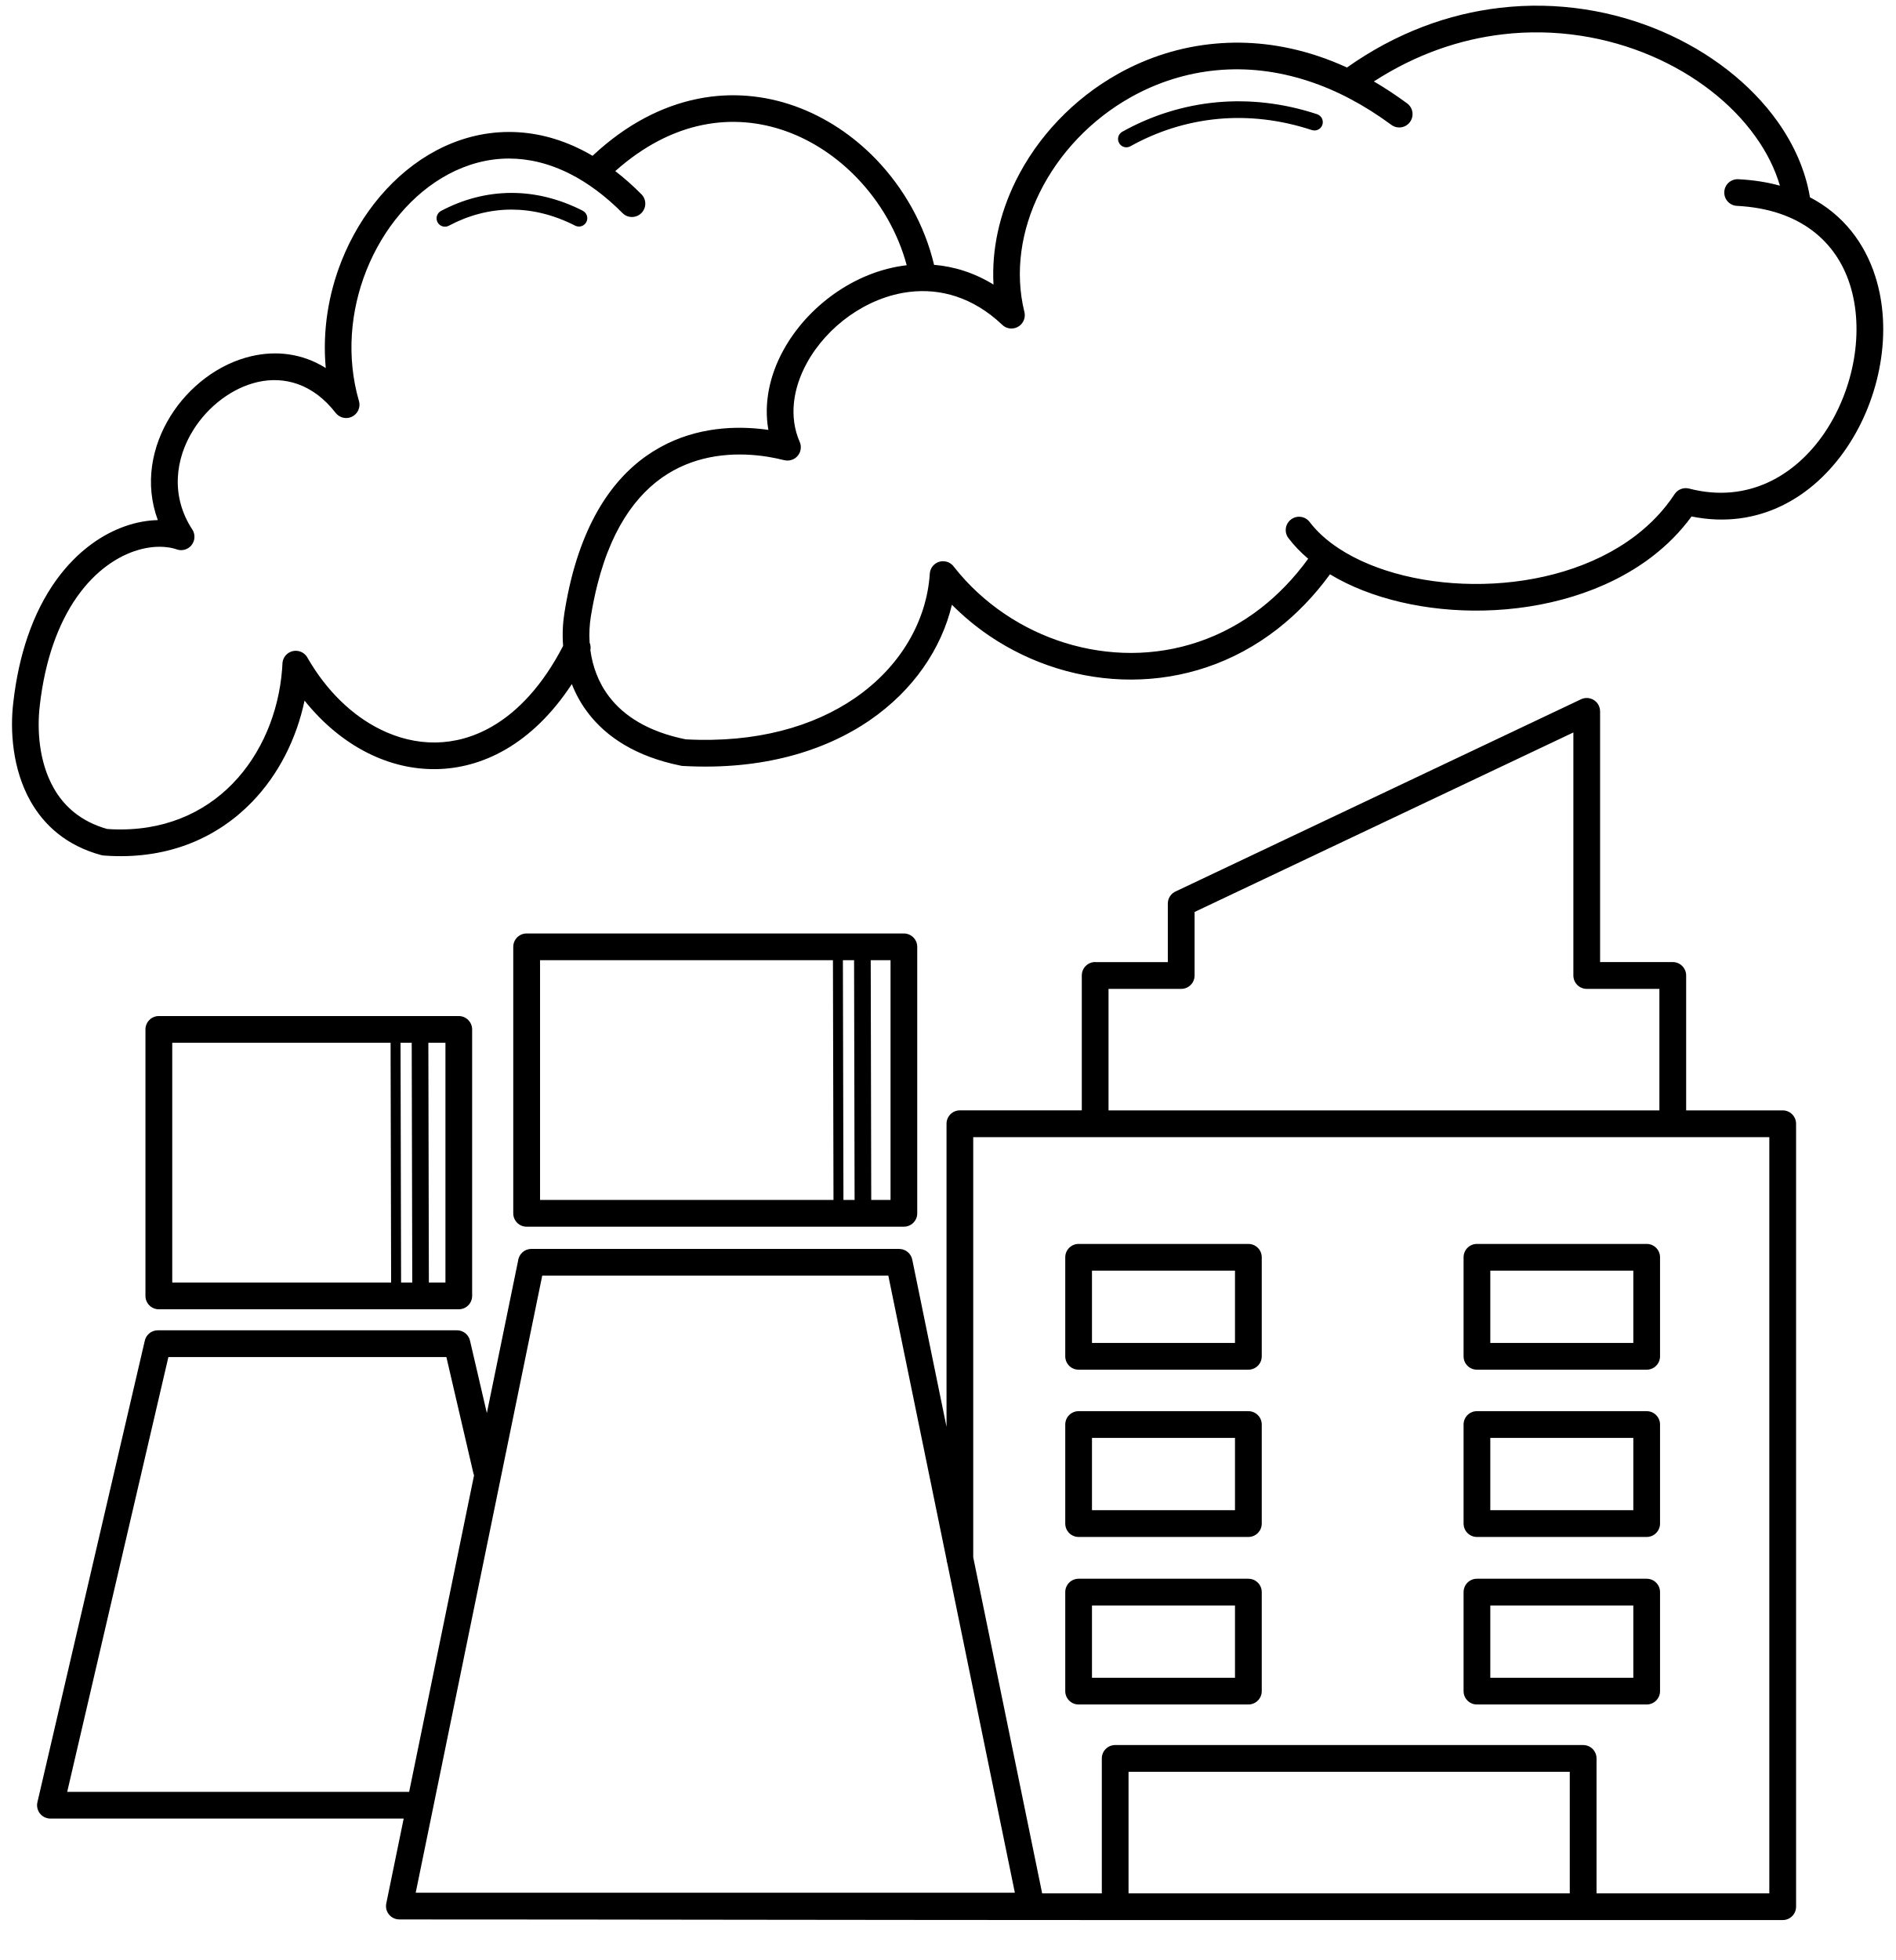
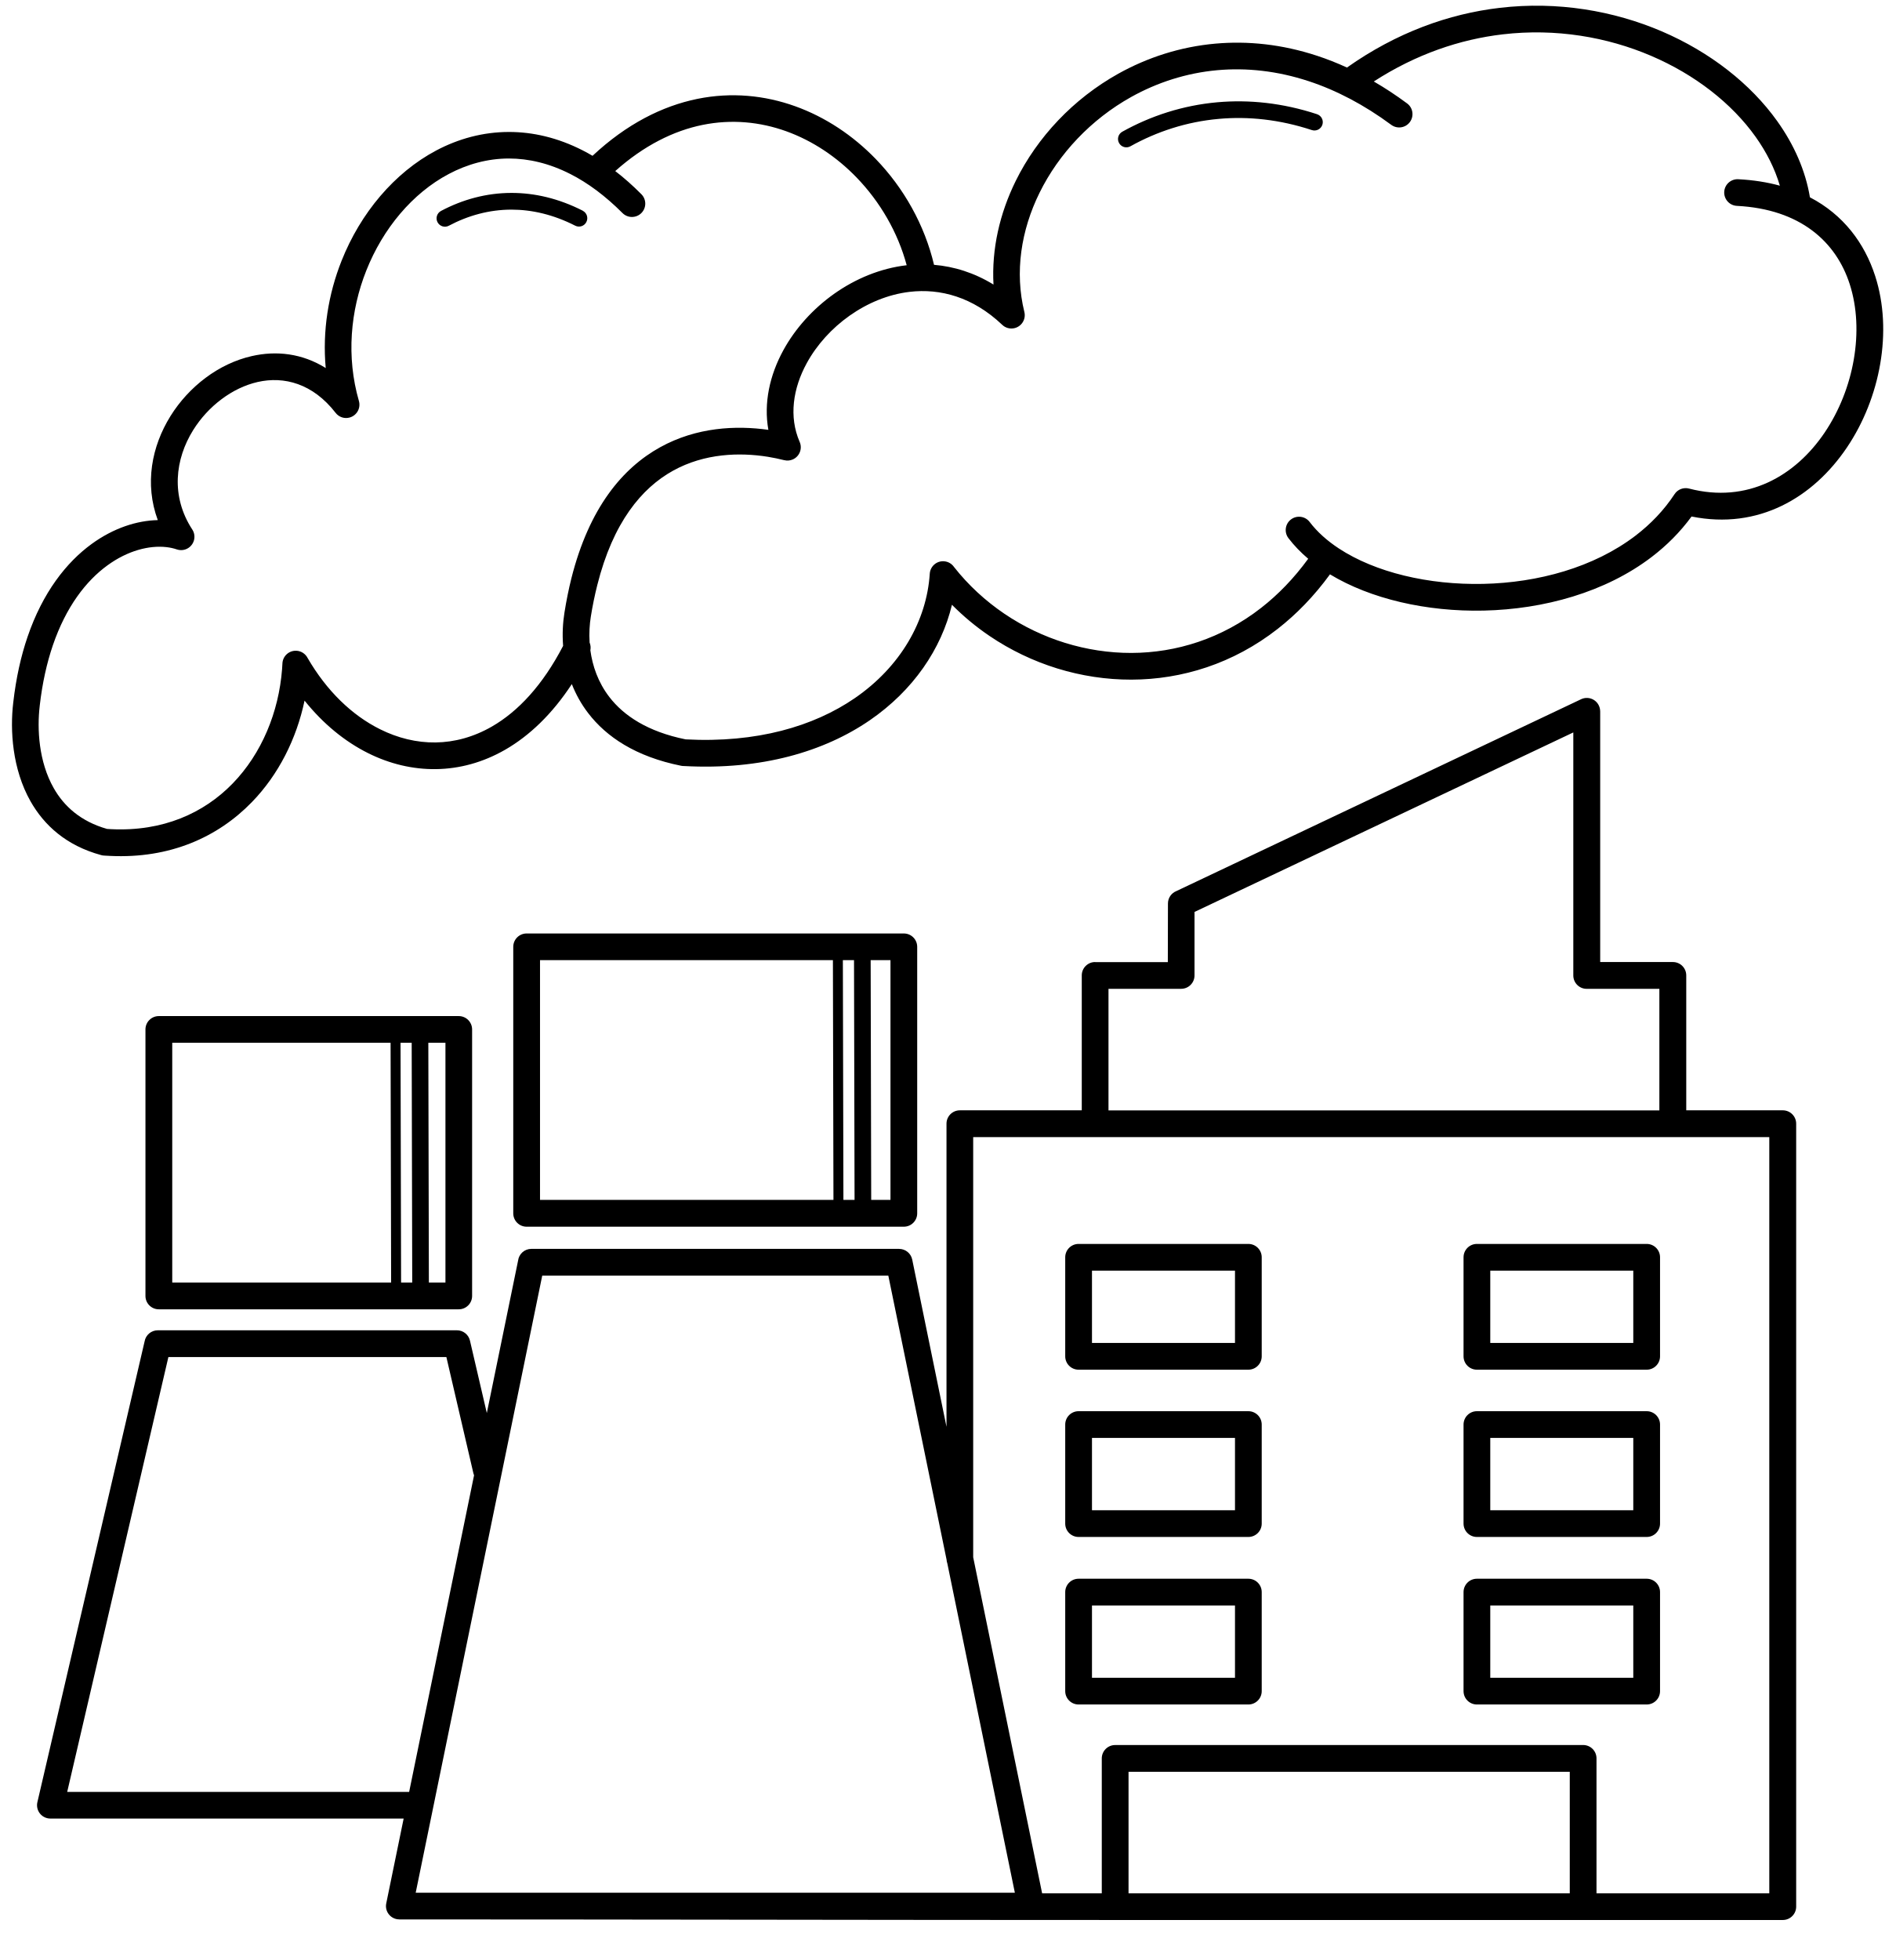
- <svg xmlns="http://www.w3.org/2000/svg" width="59" height="61" viewBox="0 0 59 61" fill="none">
-   <path fill-rule="evenodd" clip-rule="evenodd" d="M17.801 21.291C17.187 22.228 16.479 22.9 15.726 23.333C15.031 23.732 14.301 23.927 13.574 23.937C12.848 23.948 12.131 23.775 11.459 23.44C10.731 23.077 10.055 22.522 9.481 21.805C9.23 22.995 8.673 24.108 7.838 24.967C6.783 26.052 5.294 26.728 3.429 26.638C3.364 26.635 3.308 26.631 3.263 26.628L3.248 26.627C3.215 26.626 3.183 26.622 3.151 26.613C2.066 26.318 1.375 25.686 0.951 24.938C0.381 23.931 0.311 22.723 0.413 21.869C0.501 21.096 0.655 20.415 0.859 19.819C1.33 18.438 2.067 17.502 2.857 16.928C3.542 16.429 4.271 16.2 4.913 16.187C4.496 15.059 4.722 13.893 5.307 12.951C5.595 12.488 5.972 12.08 6.401 11.76C6.833 11.437 7.323 11.2 7.836 11.083C8.603 10.907 9.409 10.996 10.141 11.454C10.035 10.3 10.223 9.151 10.634 8.117C11.225 6.629 12.279 5.375 13.578 4.685C14.272 4.317 15.037 4.108 15.843 4.107C16.588 4.106 17.361 4.284 18.134 4.677C18.238 4.73 18.343 4.787 18.447 4.849C19.503 3.86 20.617 3.3 21.712 3.077C22.771 2.862 23.807 2.966 24.757 3.307C25.7 3.646 26.555 4.218 27.26 4.945C28.137 5.853 28.785 7.003 29.078 8.242C29.699 8.294 30.325 8.486 30.928 8.856C30.867 7.752 31.121 6.644 31.62 5.631C32.292 4.269 33.413 3.075 34.815 2.293C35.718 1.789 36.739 1.455 37.835 1.358C38.844 1.267 39.911 1.376 41.002 1.735C41.31 1.836 41.62 1.958 41.932 2.101C43.477 1.009 45.105 0.429 46.689 0.244C48.49 0.032 50.233 0.334 51.731 0.975C53.236 1.62 54.499 2.61 55.33 3.774C55.853 4.507 56.206 5.309 56.345 6.141C57.387 6.683 58.046 7.566 58.376 8.591C58.652 9.447 58.693 10.397 58.532 11.325C58.373 12.249 58.016 13.155 57.495 13.927C56.449 15.478 54.749 16.496 52.659 16.074C52.306 16.558 51.886 16.976 51.418 17.333C49.974 18.434 48.059 18.96 46.192 19.001C44.412 19.041 42.664 18.637 41.403 17.874C40.912 18.548 40.362 19.111 39.774 19.571C38.39 20.652 36.797 21.146 35.223 21.15C33.653 21.154 32.106 20.671 30.808 19.794C30.389 19.511 29.995 19.185 29.634 18.821C29.304 20.198 28.431 21.485 27.078 22.415C25.657 23.39 23.704 23.971 21.293 23.84C21.264 23.84 21.235 23.838 21.205 23.832C19.788 23.548 18.877 22.931 18.314 22.199C18.091 21.909 17.923 21.602 17.802 21.291H17.801ZM18.379 20.235C18.395 20.154 18.385 20.072 18.355 19.998C18.336 19.709 18.354 19.435 18.392 19.195C18.448 18.849 18.515 18.521 18.594 18.207C19.084 16.258 19.974 15.19 20.957 14.647C21.937 14.106 23.024 14.076 23.903 14.216C24.076 14.244 24.249 14.281 24.415 14.322V14.321C24.5 14.343 24.593 14.338 24.681 14.299C24.891 14.208 24.987 13.963 24.895 13.753C24.554 12.97 24.686 12.087 25.117 11.3C25.428 10.732 25.893 10.217 26.449 9.824C27.005 9.433 27.648 9.163 28.319 9.084C29.27 8.971 30.288 9.245 31.196 10.105C31.295 10.203 31.441 10.248 31.586 10.212C31.809 10.157 31.945 9.932 31.89 9.71C31.584 8.469 31.787 7.165 32.363 5.998C32.962 4.783 33.963 3.717 35.216 3.018C36.023 2.568 36.932 2.271 37.904 2.184C38.802 2.103 39.757 2.202 40.74 2.526C41.171 2.667 41.605 2.851 42.039 3.081C42.463 3.305 42.888 3.572 43.312 3.885C43.496 4.022 43.756 3.983 43.892 3.799C44.028 3.615 43.99 3.355 43.806 3.219C43.459 2.963 43.114 2.735 42.769 2.535C44.083 1.685 45.45 1.224 46.782 1.068C48.434 0.875 50.032 1.151 51.405 1.738C52.77 2.323 53.91 3.213 54.652 4.255C54.997 4.737 55.255 5.25 55.41 5.779C55.017 5.67 54.586 5.602 54.114 5.578C53.885 5.566 53.689 5.742 53.678 5.971C53.666 6.2 53.842 6.396 54.071 6.407C56.053 6.508 57.162 7.531 57.585 8.844C57.818 9.567 57.85 10.381 57.712 11.185C57.572 11.994 57.26 12.787 56.805 13.462C55.893 14.811 54.402 15.68 52.581 15.205C52.414 15.163 52.231 15.227 52.131 15.379C51.801 15.882 51.387 16.311 50.913 16.673C49.615 17.662 47.877 18.135 46.174 18.172C44.469 18.21 42.812 17.814 41.677 17.068C41.314 16.829 41.005 16.555 40.77 16.246C40.632 16.064 40.371 16.028 40.189 16.168C40.007 16.306 39.971 16.567 40.111 16.749C40.286 16.979 40.492 17.192 40.725 17.39C40.28 18 39.788 18.507 39.263 18.917C38.033 19.877 36.618 20.317 35.222 20.321C33.82 20.324 32.435 19.891 31.272 19.104C30.68 18.704 30.147 18.214 29.7 17.646C29.63 17.545 29.517 17.476 29.385 17.468C29.156 17.453 28.959 17.627 28.945 17.856C28.849 19.319 28.04 20.747 26.609 21.729C25.33 22.607 23.555 23.129 21.345 23.01C20.162 22.77 19.418 22.274 18.97 21.691C18.619 21.236 18.445 20.723 18.379 20.235ZM41.001 3.555C41.138 3.599 41.211 3.746 41.167 3.882C41.122 4.019 40.975 4.092 40.839 4.048C39.836 3.718 38.859 3.617 37.941 3.699C36.945 3.789 36.015 4.092 35.19 4.552C35.066 4.622 34.907 4.577 34.838 4.451C34.768 4.326 34.813 4.168 34.939 4.099C35.824 3.606 36.824 3.279 37.896 3.182C38.884 3.094 39.931 3.201 41.001 3.554V3.555ZM22.267 58.906H31.593L29.491 48.657C29.477 48.62 29.469 48.581 29.467 48.539L27.654 39.701H16.88L12.941 58.906H22.266H22.267ZM18.254 6.909C18.32 6.781 18.269 6.625 18.141 6.56V6.558C17.39 6.176 16.642 6.003 15.921 6.004C15.142 6.005 14.401 6.208 13.729 6.565C13.602 6.633 13.553 6.79 13.621 6.917C13.689 7.044 13.846 7.092 13.973 7.025C14.574 6.705 15.232 6.524 15.92 6.523C16.56 6.523 17.229 6.678 17.905 7.023C18.033 7.088 18.189 7.037 18.254 6.909ZM12.469 32.454L12.486 39.915H12.834L12.817 32.454H12.469ZM12.159 32.454L12.176 39.915H5.362V32.454H12.159ZM13.335 32.454L13.351 39.915H13.867V32.454H13.335ZM26.257 37.345L26.24 29.883H26.588L26.604 37.345H26.257ZM25.947 37.345L25.93 29.883H16.812V37.345H25.947ZM27.122 37.345L27.106 29.883H27.723V37.345H27.122ZM28.227 8.257C27.952 7.232 27.4 6.282 26.665 5.523C26.045 4.883 25.297 4.381 24.477 4.086C23.665 3.794 22.778 3.705 21.874 3.889C20.972 4.072 20.049 4.528 19.154 5.325C19.424 5.533 19.696 5.772 19.968 6.046C20.129 6.208 20.129 6.471 19.965 6.633C19.803 6.794 19.54 6.794 19.379 6.631C19.116 6.366 18.847 6.133 18.577 5.931C18.302 5.726 18.029 5.555 17.756 5.417C17.102 5.084 16.457 4.934 15.842 4.934C15.181 4.935 14.548 5.11 13.967 5.418C12.841 6.016 11.923 7.113 11.404 8.421C10.908 9.669 10.777 11.106 11.174 12.48C11.238 12.699 11.112 12.929 10.891 12.994C10.723 13.043 10.549 12.98 10.448 12.849C9.742 11.939 8.846 11.702 8.021 11.89C7.626 11.981 7.242 12.167 6.898 12.425C6.549 12.685 6.246 13.015 6.013 13.389C5.453 14.288 5.309 15.445 5.987 16.481C6.111 16.673 6.056 16.93 5.865 17.055C5.755 17.127 5.621 17.139 5.506 17.1C5.406 17.065 5.298 17.041 5.184 17.029C4.648 16.968 3.981 17.134 3.344 17.597C2.681 18.079 2.057 18.883 1.646 20.085C1.46 20.629 1.319 21.252 1.238 21.963V21.966C1.152 22.69 1.205 23.704 1.672 24.527C1.99 25.09 2.512 25.567 3.333 25.799C3.389 25.803 3.434 25.806 3.467 25.808C5.07 25.884 6.345 25.31 7.242 24.388C8.148 23.456 8.679 22.166 8.782 20.828C8.788 20.752 8.791 20.693 8.793 20.65C8.804 20.421 8.998 20.244 9.227 20.255C9.382 20.262 9.512 20.352 9.578 20.481C10.168 21.502 10.957 22.261 11.829 22.695C12.385 22.973 12.974 23.116 13.563 23.108C14.15 23.1 14.743 22.941 15.311 22.614C16.129 22.144 16.897 21.324 17.53 20.102C17.501 19.728 17.522 19.374 17.572 19.065C17.633 18.683 17.705 18.33 17.786 18.006C18.343 15.795 19.388 14.561 20.555 13.918C21.684 13.294 22.912 13.235 23.92 13.379C23.771 12.542 23.961 11.677 24.387 10.899C24.759 10.222 25.31 9.61 25.971 9.143C26.633 8.675 27.408 8.351 28.224 8.255H28.226L28.227 8.257ZM36.355 29.944H34.093V29.941C33.863 29.941 33.677 30.128 33.677 30.358V34.557H29.882C29.652 34.557 29.466 34.743 29.466 34.973V44.407L28.399 39.202C28.358 39.005 28.185 38.87 27.992 38.87V38.869H16.542C16.329 38.869 16.154 39.029 16.129 39.235L15.156 43.978L14.631 41.723C14.586 41.531 14.416 41.402 14.226 41.402H4.913C4.708 41.402 4.538 41.55 4.503 41.745L1.165 56.088C1.113 56.312 1.251 56.535 1.475 56.587C1.507 56.596 1.539 56.599 1.57 56.599H12.567L12.025 59.24C11.979 59.464 12.124 59.683 12.349 59.729C12.377 59.734 12.405 59.737 12.432 59.737V59.738C16.147 59.738 19.862 59.743 23.576 59.748H23.577H23.578H23.578H23.579H23.58H23.581H23.581H23.582H23.583H23.584H23.585H23.585H23.586H23.587H23.588H23.588H23.589H23.59C27.299 59.752 31.008 59.757 34.717 59.757H49.286H55.497C55.727 59.757 55.913 59.571 55.913 59.341V34.974C55.913 34.744 55.727 34.558 55.497 34.558H52.491V30.359C52.491 30.129 52.304 29.942 52.075 29.942H49.812V22.139H49.811C49.811 22.079 49.798 22.019 49.772 21.962C49.674 21.754 49.426 21.665 49.219 21.763L36.621 27.733C36.466 27.794 36.355 27.944 36.355 28.121V29.944ZM36.772 30.776H34.509V34.559H51.658V30.776H49.396C49.166 30.776 48.98 30.59 48.98 30.36V22.796L37.188 28.383V30.36C37.188 30.59 37.002 30.776 36.772 30.776ZM49.285 54.31H34.716C34.486 54.31 34.3 54.496 34.3 54.726V58.926H32.443L30.297 48.466V35.391H34.092H52.074H55.08V58.926H49.701V54.726C49.701 54.496 49.514 54.31 49.285 54.31ZM48.868 55.142H35.132V58.926H48.868V55.142ZM46.394 49.966H50.846V52.216H46.394V49.966ZM45.978 49.134H51.262C51.492 49.134 51.678 49.32 51.678 49.55V52.632C51.678 52.862 51.492 53.048 51.262 53.048H45.978C45.748 53.048 45.562 52.862 45.562 52.632V49.55C45.562 49.32 45.748 49.134 45.978 49.134ZM38.862 49.134H33.578C33.348 49.134 33.162 49.32 33.162 49.55V52.632C33.162 52.862 33.348 53.048 33.578 53.048H38.862C39.092 53.048 39.279 52.862 39.279 52.632V49.55C39.279 49.32 39.092 49.134 38.862 49.134ZM38.446 49.966H33.994V52.216H38.446V49.966ZM45.978 47.834H51.262C51.492 47.834 51.678 47.647 51.678 47.417V44.335C51.678 44.105 51.492 43.919 51.262 43.919H45.978C45.748 43.919 45.562 44.105 45.562 44.335V47.417C45.562 47.647 45.748 47.834 45.978 47.834ZM46.394 47.001H50.846V44.751H46.394V47.001ZM38.446 47.001H33.994V44.751H38.446V47.001ZM38.862 47.834H33.578C33.348 47.834 33.162 47.647 33.162 47.417V44.335C33.162 44.105 33.348 43.919 33.578 43.919H38.862C39.092 43.919 39.279 44.105 39.279 44.335V47.417C39.279 47.647 39.092 47.834 38.862 47.834ZM46.394 39.546H50.846V41.796H46.394V39.546ZM45.978 38.714H51.262C51.492 38.714 51.678 38.9 51.678 39.13V42.212C51.678 42.442 51.492 42.628 51.262 42.628H45.978C45.748 42.628 45.562 42.442 45.562 42.212V39.13C45.562 38.9 45.748 38.714 45.978 38.714ZM38.862 38.714H33.578C33.348 38.714 33.162 38.9 33.162 39.13V42.212C33.162 42.442 33.348 42.628 33.578 42.628H38.862C39.092 42.628 39.279 42.442 39.279 42.212V39.13C39.279 38.9 39.092 38.714 38.862 38.714ZM38.446 39.546H33.994V41.796H38.446V39.546ZM14.281 31.622H4.944C4.714 31.622 4.528 31.809 4.528 32.039V40.332C4.528 40.562 4.714 40.748 4.944 40.748H14.281C14.511 40.748 14.698 40.562 14.698 40.332V32.039C14.698 31.809 14.511 31.622 14.281 31.622ZM16.394 29.052H28.137C28.367 29.052 28.554 29.238 28.554 29.468V37.762C28.554 37.992 28.367 38.178 28.137 38.178H16.394C16.164 38.178 15.978 37.992 15.978 37.762V29.468C15.978 29.238 16.164 29.052 16.394 29.052ZM14.735 45.843C14.74 45.867 14.749 45.89 14.758 45.913L12.737 55.767H2.092L5.242 42.235H13.896L14.735 45.843Z" fill="black" />
+ <svg xmlns="http://www.w3.org/2000/svg" fill="none" height="61" viewBox="0 0 59 61" width="59">
+   <path clip-rule="evenodd" d="m17.801 21.291c-.614.937-1.322 1.609-2.074 2.042-.695.399-1.425.594-2.152.604-.726.01-1.443-.162-2.115-.497-.728-.363-1.404-.917-1.979-1.635-.251 1.19-.808 2.303-1.643 3.162-1.055 1.085-2.544 1.761-4.41 1.671-.065-.003-.12-.006-.165-.009l-.016-.001c-.032-.001-.065-.005-.097-.015-1.085-.294-1.776-.927-2.2-1.675-.57-1.007-.64-2.215-.538-3.069.088-.773.242-1.454.446-2.05.471-1.38 1.208-2.317 1.997-2.891.686-.499 1.415-.728 2.057-.741-.417-1.129-.191-2.295.394-3.236.288-.463.665-.871 1.093-1.191.433-.324.923-.56 1.436-.677.767-.176 1.573-.086 2.305.371-.106-1.155.082-2.303.493-3.337.591-1.489 1.645-2.742 2.944-3.432.694-.368 1.458-.577 2.265-.578.745-.001 1.518.177 2.291.57.104.053.209.11.313.172 1.057-.988 2.17-1.549 3.265-1.772 1.059-.215 2.095-.111 3.045.23.944.339 1.798.911 2.503 1.638.878.907 1.525 2.058 1.818 3.297.621.052 1.247.244 1.851.614-.061-1.104.193-2.212.692-3.225.672-1.362 1.792-2.556 3.195-3.338.903-.503 1.924-.837 3.02-.935 1.009-.09 2.076.019 3.167.378.308.101.618.223.93.366 1.545-1.092 3.173-1.673 4.757-1.858 1.801-.211 3.544.091 5.042.731 1.505.645 2.768 1.635 3.598 2.799.523.733.877 1.535 1.015 2.367 1.042.542 1.701 1.425 2.032 2.451.276.855.316 1.806.156 2.734-.159.924-.516 1.83-1.037 2.602-1.046 1.551-2.746 2.569-4.836 2.147-.354.484-.773.902-1.241 1.259-1.444 1.102-3.359 1.627-5.226 1.669-1.78.04-3.527-.364-4.789-1.128-.491.674-1.04 1.238-1.629 1.698-1.383 1.081-2.977 1.575-4.551 1.579-1.57.004-3.116-.479-4.415-1.357-.419-.283-.812-.609-1.173-.973-.331 1.377-1.204 2.664-2.557 3.594-1.421.975-3.373 1.556-5.785 1.425-.029 0-.058-.002-.087-.008-1.418-.284-2.328-.901-2.891-1.633-.224-.29-.391-.597-.513-.908zm.578-1.056c.016-.081.006-.163-.024-.237-.019-.289-.001-.563.037-.803.055-.345.123-.674.202-.987.49-1.949 1.379-3.018 2.362-3.561.98-.541 2.067-.571 2.946-.431.174.028.346.065.512.106v-.001c.085.022.179.017.266-.022.21-.092.306-.336.214-.546-.341-.783-.209-1.667.222-2.453.311-.568.776-1.083 1.333-1.476.555-.391 1.198-.662 1.869-.741.952-.112 1.969.161 2.877 1.022.099.098.245.142.39.107.223-.055.359-.28.304-.502-.306-1.241-.103-2.544.473-3.712.599-1.215 1.6-2.281 2.853-2.98.806-.449 1.715-.747 2.688-.834.898-.08 1.853.019 2.836.342.431.141.864.326 1.299.555.423.224.849.491 1.272.804.184.136.444.098.58-.086.136-.184.098-.444-.086-.58-.346-.256-.692-.484-1.037-.683 1.315-.85 2.682-1.311 4.013-1.467 1.652-.193 3.25.082 4.623.67 1.366.585 2.505 1.475 3.248 2.516.344.483.602.996.757 1.524-.392-.108-.824-.177-1.296-.201-.229-.011-.424.164-.436.393-.011.229.164.424.393.436 1.983.101 3.092 1.125 3.514 2.437.233.723.265 1.536.127 2.341-.139.809-.452 1.602-.907 2.277-.911 1.349-2.403 2.218-4.223 1.743-.168-.043-.351.022-.45.174-.33.502-.744.932-1.218 1.294-1.297.989-3.035 1.462-4.738 1.499-1.705.037-3.362-.358-4.497-1.104-.363-.239-.672-.514-.907-.823-.138-.182-.4-.217-.582-.078-.182.138-.217.399-.078.582.176.23.382.443.615.641-.445.611-.937 1.117-1.463 1.527-1.23.96-2.645 1.4-4.041 1.404-1.401.003-2.787-.431-3.95-1.217-.592-.401-1.125-.89-1.572-1.458-.07-.101-.183-.17-.315-.178-.229-.015-.425.159-.44.388-.096 1.463-.905 2.891-2.335 3.873-1.28.878-3.054 1.4-5.265 1.282-1.183-.24-1.927-.737-2.375-1.319-.351-.456-.525-.968-.591-1.456zm22.622-16.68c.136.045.21.191.165.328-.045.136-.191.21-.328.165-1.003-.33-1.98-.431-2.898-.348-.996.089-1.925.393-2.75.853-.125.07-.283.025-.353-.101-.07-.125-.025-.283.101-.353.885-.493 1.885-.82 2.957-.916.988-.088 2.035.019 3.105.371zm-18.734 55.351h9.326l-2.102-10.248c-.013-.037-.022-.077-.024-.119l-1.813-8.838h-10.774l-3.939 19.205h9.326zm-4.013-51.997c.066-.128.015-.284-.113-.35v-.002c-.751-.382-1.499-.554-2.22-.553-.779.001-1.52.204-2.192.561-.127.068-.176.225-.108.352.068.127.225.176.352.108.601-.319 1.26-.5 1.947-.501.64 0 1.309.155 1.985.499.128.066.284.015.349-.113zm-5.785 25.544.017 7.462h.347l-.017-7.462zm-.31 0 .017 7.462h-6.814v-7.462zm1.175 0 .017 7.462h.516v-7.462zm12.922 4.891-.017-7.462h.347l.017 7.462zm-.31 0-.017-7.462h-9.118v7.462zm1.175 0-.017-7.462h.617v7.462zm1.105-29.088c-.275-1.025-.827-1.974-1.562-2.734-.62-.64-1.368-1.142-2.188-1.437-.812-.292-1.699-.381-2.603-.198-.902.183-1.826.64-2.72 1.437.271.208.542.447.814.721.161.162.161.425-.002.587-.162.161-.425.161-.587-.002-.263-.264-.532-.497-.802-.7-.275-.205-.548-.376-.821-.514-.654-.333-1.299-.483-1.914-.483-.661.001-1.294.176-1.875.484-1.127.598-2.044 1.696-2.563 3.003-.496 1.248-.627 2.685-.23 4.059.063.22-.062.449-.283.514-.169.049-.342-.013-.443-.145-.706-.91-1.602-1.147-2.427-.959-.395.09-.779.277-1.123.535-.348.26-.652.59-.885.964-.56.899-.703 2.055-.026 3.092.125.192.07.449-.122.574-.11.072-.243.084-.359.045-.1-.034-.208-.058-.322-.071-.536-.061-1.203.105-1.839.568-.664.483-1.288 1.286-1.699 2.488-.185.544-.327 1.167-.408 1.878v.003c-.086.724-.033 1.738.434 2.561.318.563.841 1.04 1.661 1.272.056.004.101.007.134.008 1.603.077 2.878-.497 3.775-1.42.906-.932 1.437-2.222 1.54-3.56.006-.076.009-.135.011-.178.01-.229.205-.406.434-.395.155.007.285.098.351.227.591 1.02 1.379 1.78 2.251 2.214.556.278 1.145.421 1.734.413.588-.008 1.181-.168 1.749-.494.818-.47 1.585-1.29 2.219-2.512-.029-.373-.008-.728.042-1.037.061-.382.133-.734.214-1.059.556-2.211 1.602-3.444 2.769-4.088 1.129-.623 2.357-.682 3.365-.539-.15-.836.041-1.702.467-2.48.371-.677.923-1.289 1.583-1.756.663-.468 1.438-.792 2.253-.887h.002zm8.129 21.687h-2.263v-.002c-.23 0-.416.186-.416.416v4.199h-3.795c-.23 0-.416.186-.416.416v9.434l-1.067-5.205c-.041-.197-.213-.332-.407-.332v-.001h-11.45c-.213 0-.388.16-.413.366l-.973 4.744-.525-2.255c-.045-.192-.215-.321-.405-.321h-9.313c-.205 0-.376.148-.41.343l-3.338 14.343c-.052.224.086.447.31.499.032.008.063.011.095.011h10.997l-.542 2.641c-.046.224.099.443.324.489.028.005.056.008.083.008v.001c3.715 0 7.43.005 11.144.009h.001.001.001.001.001.001.001.001.001.001.001.001.001.001.001.001.001.001c3.709.005 7.418.009 11.127.009h14.569 6.211c.23 0 .416-.186.416-.416v-24.367c0-.23-.186-.416-.416-.416h-3.006v-4.199c0-.23-.186-.416-.416-.416h-2.263v-7.804h-.001c0-.059-.013-.12-.04-.177-.098-.208-.345-.296-.552-.199l-12.598 5.97c-.155.061-.265.211-.265.388zm.416.832h-2.263v3.783h17.149v-3.783h-2.263c-.23 0-.416-.186-.416-.416v-7.564l-11.792 5.587v1.976c0 .23-.186.416-.416.416zm12.513 23.535h-14.569c-.23 0-.416.186-.416.416v4.199h-1.857l-2.146-10.46v-13.075h3.795 17.982 3.006v23.534h-5.379v-4.199c0-.23-.186-.416-.416-.416zm-.416.832h-13.736v3.783h13.736zm-2.475-5.176h4.452v2.25h-4.452zm-.416-.832h5.285c.23 0 .416.186.416.416v3.082c0 .23-.186.416-.416.416h-5.285c-.23 0-.416-.186-.416-.416v-3.082c0-.23.186-.416.416-.416zm-7.115 0h-5.285c-.23 0-.416.186-.416.416v3.082c0 .23.186.416.416.416h5.285c.23 0 .416-.186.416-.416v-3.082c0-.23-.186-.416-.416-.416zm-.416.832h-4.452v2.25h4.452zm7.531-2.132h5.285c.23 0 .416-.186.416-.416v-3.082c0-.23-.186-.416-.416-.416h-5.285c-.23 0-.416.186-.416.416v3.082c0 .23.186.416.416.416zm.416-.832h4.452v-2.25h-4.452zm-7.947 0h-4.452v-2.25h4.452zm.416.832h-5.285c-.23 0-.416-.186-.416-.416v-3.082c0-.23.186-.416.416-.416h5.285c.23 0 .416.186.416.416v3.082c0 .23-.186.416-.416.416zm7.531-8.288h4.452v2.25h-4.452zm-.416-.832h5.285c.23 0 .416.186.416.416v3.082c0 .23-.186.416-.416.416h-5.285c-.23 0-.416-.186-.416-.416v-3.082c0-.23.186-.416.416-.416zm-7.115 0h-5.285c-.23 0-.416.186-.416.416v3.082c0 .23.186.416.416.416h5.285c.23 0 .416-.186.416-.416v-3.082c0-.23-.186-.416-.416-.416zm-.416.832h-4.452v2.25h4.452zm-24.165-7.923h-9.337c-.23 0-.416.186-.416.416v8.294c0 .23.186.416.416.416h9.337c.23 0 .416-.186.416-.416v-8.294c0-.23-.186-.416-.416-.416zm2.113-2.571h11.743c.23 0 .416.186.416.416v8.294c0 .23-.186.416-.416.416h-11.743c-.23 0-.416-.186-.416-.416v-8.294c0-.23.186-.416.416-.416zm-1.659 16.791c.005.025.014.048.023.071l-2.021 9.854h-10.645l3.15-13.533h8.654z" fill="#000" fill-rule="evenodd" />
</svg>
